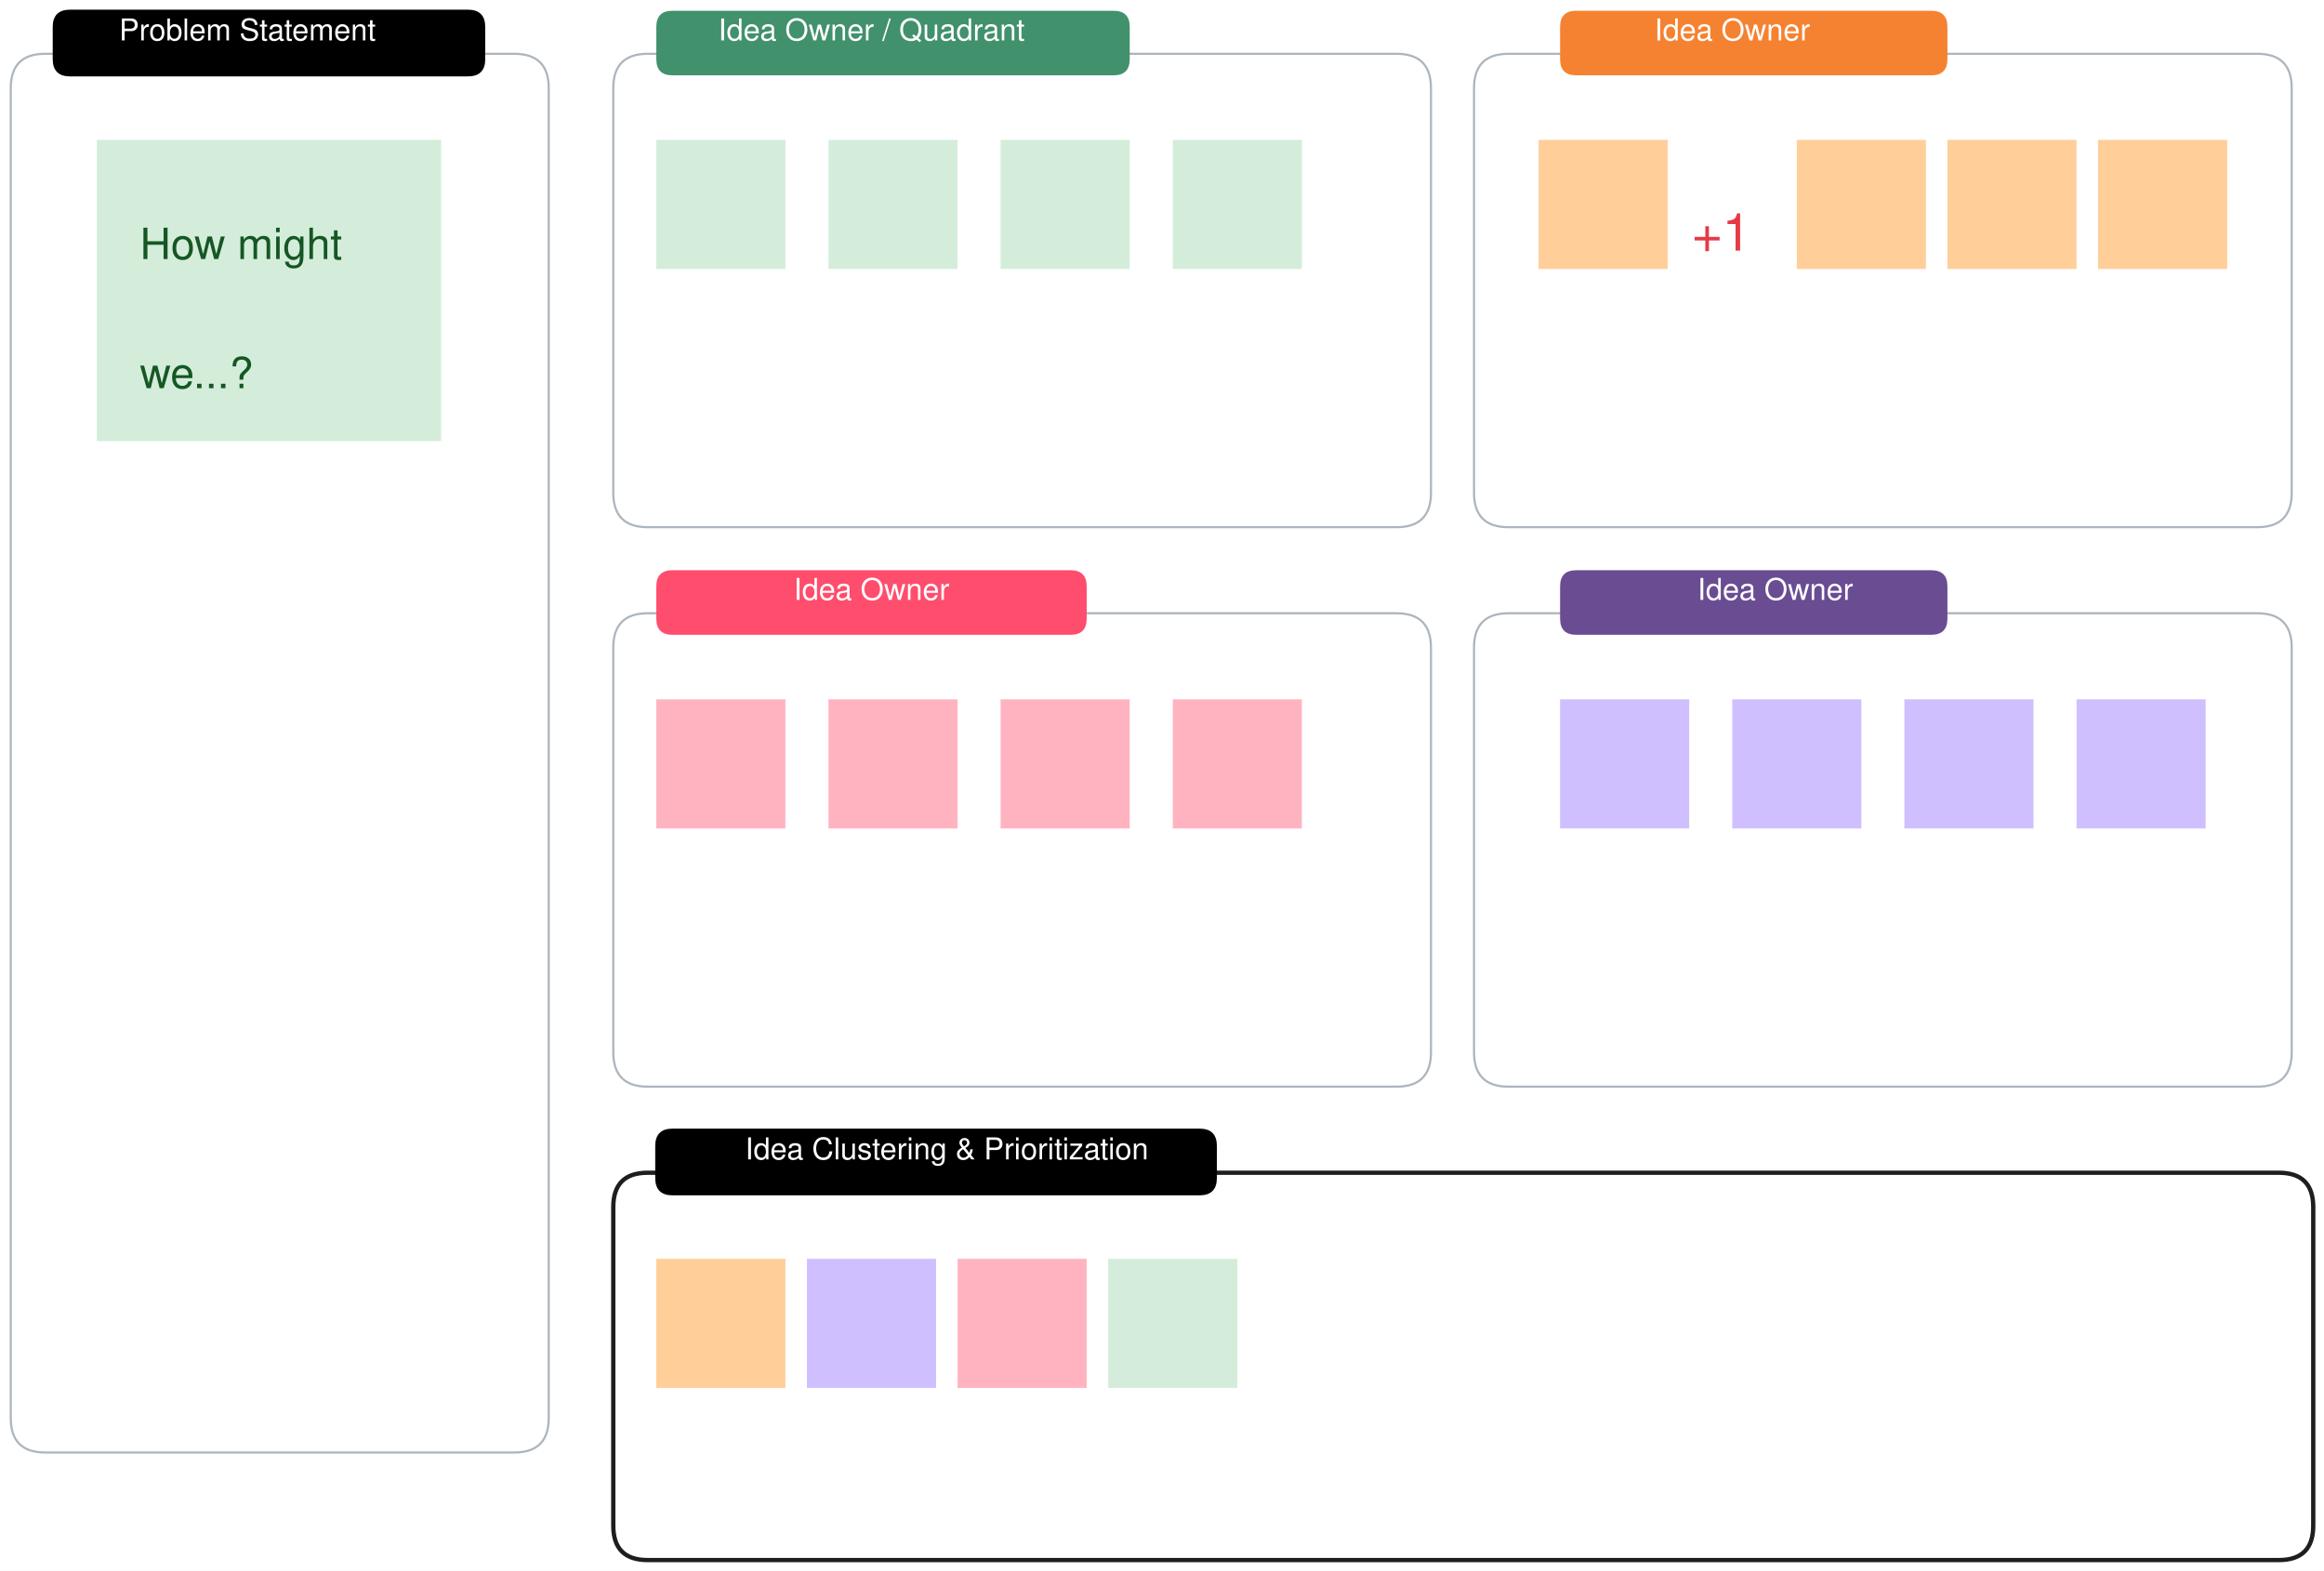
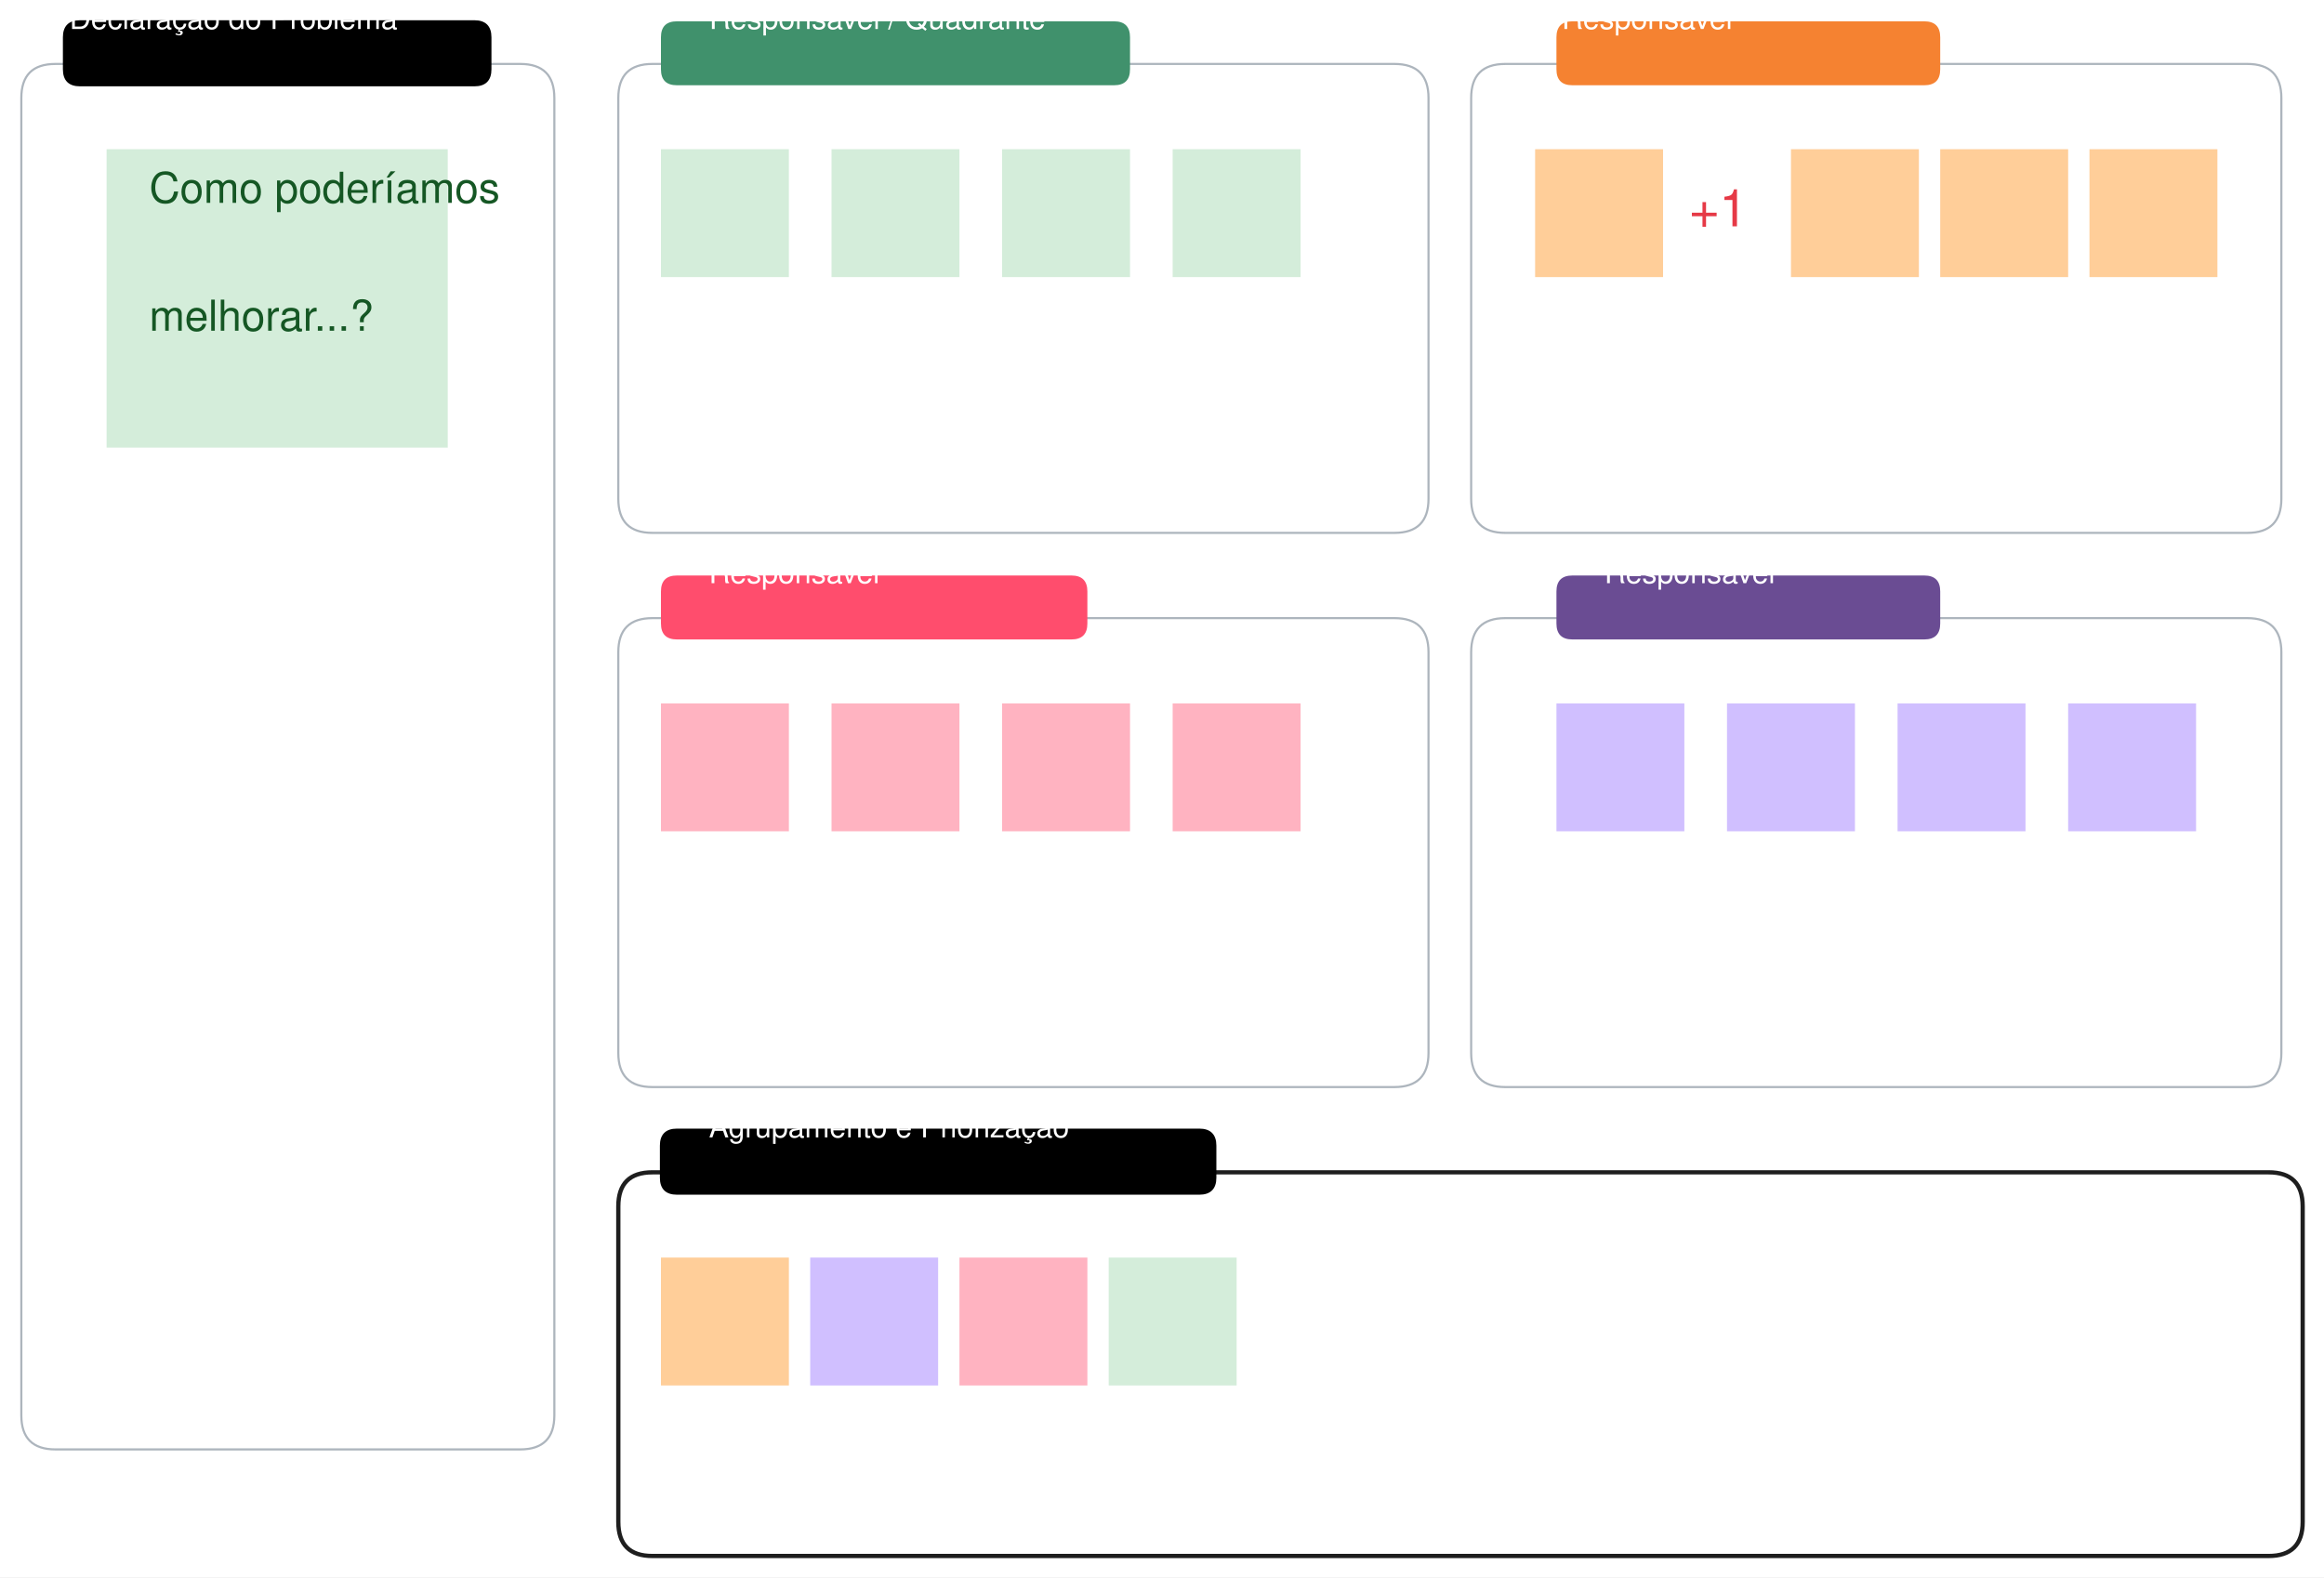
- <svg xmlns="http://www.w3.org/2000/svg" version="1.1" viewBox="0 0 1080 730" width="1080" height="730">
+ <svg xmlns="http://www.w3.org/2000/svg" version="1.1" viewBox="0 0 1090 740" width="1090" height="740">
  <defs>
    <style class="style-fonts">
-       </style>
+       @font-face {
+         font-family: "Virgil";
+         src: url("https://unpkg.com/@excalidraw/excalidraw@undefined/dist/excalidraw-assets/Virgil.woff2");
+       }
+       @font-face {
+         font-family: "Cascadia";
+         src: url("https://unpkg.com/@excalidraw/excalidraw@undefined/dist/excalidraw-assets/Cascadia.woff2");
+       }
+       @font-face {
+         font-family: "Assistant";
+         src: url("https://unpkg.com/@excalidraw/excalidraw@undefined/dist/excalidraw-assets/Assistant-Regular.woff2");
+       }
+     </style>
  </defs>
-   <rect x="0" y="0" width="1080" height="730" fill="#ffffff" />
-   <g stroke-linecap="round" transform="translate(5 25) rotate(0 125 325)">
+   <rect x="0" y="0" width="1090" height="740" fill="#ffffff" />
+   <g stroke-linecap="round" transform="translate(10 30) rotate(0 125 325)">
    <path d="M16 0 C60.58 0, 105.16 0, 234 0 M16 0 C73.95 0, 131.89 0, 234 0 M234 0 C244.67 0, 250 5.33, 250 16 M234 0 C244.67 0, 250 5.33, 250 16 M250 16 C250 213.64, 250 411.28, 250 634 M250 16 C250 208.54, 250 401.08, 250 634 M250 634 C250 644.67, 244.67 650, 234 650 M250 634 C250 644.67, 244.67 650, 234 650 M234 650 C171.18 650, 108.37 650, 16 650 M234 650 C182.52 650, 131.04 650, 16 650 M16 650 C5.33 650, 0 644.67, 0 634 M16 650 C5.33 650, 0 644.67, 0 634 M0 634 C0 450.99, 0 267.99, 0 16 M0 634 C0 452.87, 0 271.75, 0 16 M0 16 C0 5.33, 5.33 0, 16 0 M0 16 C0 5.33, 5.33 0, 16 0" stroke="#adb5bd" stroke-width="1" fill="none" />
  </g>
-   <g stroke-linecap="round" transform="translate(25 5) rotate(0 100 15)">
+   <g stroke-linecap="round" transform="translate(30 10) rotate(0 100 15)">
    <path d="M7.5 0 C49.02 0, 90.55 0, 192.5 0 C197.5 0, 200 2.5, 200 7.5 C200 10.6, 200 13.7, 200 22.5 C200 27.5, 197.5 30, 192.5 30 C138.33 30, 84.16 30, 7.5 30 C2.5 30, 0 27.5, 0 22.5 C0 17.59, 0 12.69, 0 7.5 C0 2.5, 2.5 0, 7.5 0" stroke="none" stroke-width="0" fill="#000000" />
    <path d="M7.5 0 C45.33 0, 83.17 0, 192.5 0 M7.5 0 C69.99 0, 132.49 0, 192.5 0 M192.5 0 C197.5 0, 200 2.5, 200 7.5 M192.5 0 C197.5 0, 200 2.5, 200 7.5 M200 7.5 C200 12.56, 200 17.62, 200 22.5 M200 7.5 C200 12.02, 200 16.53, 200 22.5 M200 22.5 C200 27.5, 197.5 30, 192.5 30 M200 22.5 C200 27.5, 197.5 30, 192.5 30 M192.5 30 C136.29 30, 80.09 30, 7.5 30 M192.5 30 C145.89 30, 99.27 30, 7.5 30 M7.5 30 C2.5 30, 0 27.5, 0 22.5 M7.5 30 C2.5 30, 0 27.5, 0 22.5 M0 22.5 C0 16.76, 0 11.01, 0 7.5 M0 22.5 C0 16.96, 0 11.41, 0 7.5 M0 7.5 C0 2.5, 2.5 0, 7.5 0 M0 7.5 C0 2.5, 2.5 0, 7.5 0" stroke="#000000" stroke-width="1" fill="none" />
  </g>
-   <g transform="translate(25 5) rotate(0 90 10)">
-     <text x="90" y="13.78" font-family="Helvetica, Segoe UI Emoji" font-size="14px" fill="#ffffff" text-anchor="middle" style="white-space: pre;" direction="ltr" dominant-baseline="alphabetic">Problem Statement</text>
+   <g transform="translate(30 10) rotate(0 79.5 10)">
+     <text x="79.5" y="0" font-family="Helvetica, Segoe UI Emoji" font-size="14px" fill="#ffffff" text-anchor="middle" style="white-space: pre;" direction="ltr" dominant-baseline="text-before-edge">Declaração do Problema</text>
  </g>
-   <g stroke-linecap="round" transform="translate(45 65) rotate(0 80 70)">
+   <g stroke-linecap="round" transform="translate(50 70) rotate(0 80 70)">
    <path d="M0 0 L160 0 L160 140 L0 140" stroke="none" stroke-width="0" fill="#d4edda" />
    <path d="M0 0 C32.72 0, 65.44 0, 160 0 M0 0 C45.09 0, 90.17 0, 160 0 M160 0 C160 38.36, 160 76.71, 160 140 M160 0 C160 53.58, 160 107.16, 160 140 M160 140 C102.57 140, 45.13 140, 0 140 M160 140 C116.34 140, 72.68 140, 0 140 M0 140 C0 104.94, 0 69.88, 0 0 M0 140 C0 94.15, 0 48.3, 0 0" stroke="transparent" stroke-width="2" fill="none" />
  </g>
-   <g transform="translate(65 85) rotate(0 70 60)">
-     <text x="0" y="35.4" font-family="Helvetica, Segoe UI Emoji" font-size="20px" fill="#155724" text-anchor="start" style="white-space: pre;" direction="ltr" dominant-baseline="alphabetic">How might</text>
-     <text x="0" y="95.4" font-family="Helvetica, Segoe UI Emoji" font-size="20px" fill="#155724" text-anchor="start" style="white-space: pre;" direction="ltr" dominant-baseline="alphabetic">we...?</text>
+   <g transform="translate(70 90) rotate(0 84.5 60)">
+     <text x="0" y="0" font-family="Helvetica, Segoe UI Emoji" font-size="20px" fill="#155724" text-anchor="start" style="white-space: pre;" direction="ltr" dominant-baseline="text-before-edge">Como poderíamos</text>
+     <text x="0" y="60" font-family="Helvetica, Segoe UI Emoji" font-size="20px" fill="#155724" text-anchor="start" style="white-space: pre;" direction="ltr" dominant-baseline="text-before-edge">melhorar...?</text>
  </g>
-   <g stroke-linecap="round" transform="translate(285 25) rotate(0 190 110)">
+   <g stroke-linecap="round" transform="translate(290 30) rotate(0 190 110)">
    <path d="M16 0 C88.73 0, 161.46 0, 364 0 M16 0 C106.35 0, 196.7 0, 364 0 M364 0 C374.67 0, 380 5.33, 380 16 M364 0 C374.67 0, 380 5.33, 380 16 M380 16 C380 57.76, 380 99.52, 380 204 M380 16 C380 59.91, 380 103.83, 380 204 M380 204 C380 214.67, 374.67 220, 364 220 M380 204 C380 214.67, 374.67 220, 364 220 M364 220 C238.5 220, 113 220, 16 220 M364 220 C274.74 220, 185.49 220, 16 220 M16 220 C5.33 220, 0 214.67, 0 204 M16 220 C5.33 220, 0 214.67, 0 204 M0 204 C0 146.58, 0 89.15, 0 16 M0 204 C0 145.77, 0 87.53, 0 16 M0 16 C0 5.33, 5.33 0, 16 0 M0 16 C0 5.33, 5.33 0, 16 0" stroke="#adb5bd" stroke-width="1" fill="none" />
  </g>
-   <g stroke-linecap="round" transform="translate(305 5) rotate(0 110 15)">
+   <g stroke-linecap="round" transform="translate(310 10) rotate(0 110 15)">
    <path d="M7.5 0 C50.33 0, 93.17 0, 212.5 0 C217.5 0, 220 2.5, 220 7.5 C220 12.94, 220 18.37, 220 22.5 C220 27.5, 217.5 30, 212.5 30 C147.97 30, 83.43 30, 7.5 30 C2.5 30, 0 27.5, 0 22.5 C0 16.99, 0 11.47, 0 7.5 C0 2.5, 2.5 0, 7.5 0" stroke="none" stroke-width="0" fill="#40916c" />
    <path d="M7.5 0 C50.35 0, 93.19 0, 212.5 0 M7.5 0 C75.48 0, 143.46 0, 212.5 0 M212.5 0 C217.5 0, 220 2.5, 220 7.5 M212.5 0 C217.5 0, 220 2.5, 220 7.5 M220 7.5 C220 11.09, 220 14.69, 220 22.5 M220 7.5 C220 10.85, 220 14.19, 220 22.5 M220 22.5 C220 27.5, 217.5 30, 212.5 30 M220 22.5 C220 27.5, 217.5 30, 212.5 30 M212.5 30 C135.36 30, 58.22 30, 7.5 30 M212.5 30 C156.68 30, 100.86 30, 7.5 30 M7.5 30 C2.5 30, 0 27.5, 0 22.5 M7.5 30 C2.5 30, 0 27.5, 0 22.5 M0 22.5 C0 16.62, 0 10.73, 0 7.5 M0 22.5 C0 16.71, 0 10.91, 0 7.5 M0 7.5 C0 2.5, 2.5 0, 7.5 0 M0 7.5 C0 2.5, 2.5 0, 7.5 0" stroke="transparent" stroke-width="1" fill="none" />
  </g>
-   <g transform="translate(325 5) rotate(0 80 10)">
-     <text x="80" y="13.78" font-family="Helvetica, Segoe UI Emoji" font-size="14px" fill="#ffffff" text-anchor="middle" style="white-space: pre;" direction="ltr" dominant-baseline="alphabetic">Idea Owner / Quadrant</text>
+   <g transform="translate(330 10) rotate(0 81.5 10)">
+     <text x="81.5" y="0" font-family="Helvetica, Segoe UI Emoji" font-size="14px" fill="#ffffff" text-anchor="middle" style="white-space: pre;" direction="ltr" dominant-baseline="text-before-edge">Responsável / Quadrante</text>
  </g>
-   <g stroke-linecap="round" transform="translate(305 65) rotate(0 30 30)">
+   <g stroke-linecap="round" transform="translate(310 70) rotate(0 30 30)">
    <path d="M0 0 L60 0 L60 60 L0 60" stroke="none" stroke-width="0" fill="#d4edda" />
    <path d="M0 0 C12.54 0, 25.08 0, 60 0 M0 0 C16.54 0, 33.07 0, 60 0 M60 0 C60 12.45, 60 24.89, 60 60 M60 0 C60 15.86, 60 31.72, 60 60 M60 60 C43.69 60, 27.38 60, 0 60 M60 60 C37.07 60, 14.15 60, 0 60 M0 60 C0 39.71, 0 19.43, 0 0 M0 60 C0 45.06, 0 30.13, 0 0" stroke="transparent" stroke-width="2" fill="none" />
  </g>
-   <g stroke-linecap="round" transform="translate(385 65) rotate(0 30 30)">
+   <g stroke-linecap="round" transform="translate(390 70) rotate(0 30 30)">
    <path d="M0 0 L60 0 L60 60 L0 60" stroke="none" stroke-width="0" fill="#d4edda" />
    <path d="M0 0 C12.54 0, 25.08 0, 60 0 M0 0 C20.86 0, 41.71 0, 60 0 M60 0 C60 14.55, 60 29.11, 60 60 M60 0 C60 14.37, 60 28.75, 60 60 M60 60 C46 60, 31.99 60, 0 60 M60 60 C46.62 60, 33.24 60, 0 60 M0 60 C0 43.27, 0 26.54, 0 0 M0 60 C0 47.97, 0 35.95, 0 0" stroke="transparent" stroke-width="2" fill="none" />
  </g>
-   <g stroke-linecap="round" transform="translate(465 65) rotate(0 30 30)">
+   <g stroke-linecap="round" transform="translate(470 70) rotate(0 30 30)">
    <path d="M0 0 L60 0 L60 60 L0 60" stroke="none" stroke-width="0" fill="#d4edda" />
    <path d="M0 0 C12.54 0, 25.08 0, 60 0 M0 0 C13.18 0, 26.35 0, 60 0 M60 0 C60 16.66, 60 33.32, 60 60 M60 0 C60 12.89, 60 25.78, 60 60 M60 60 C36.31 60, 12.61 60, 0 60 M60 60 C44.16 60, 28.33 60, 0 60 M0 60 C0 46.83, 0 33.66, 0 0 M0 60 C0 38.88, 0 17.76, 0 0" stroke="transparent" stroke-width="2" fill="none" />
  </g>
-   <g stroke-linecap="round" transform="translate(545 65) rotate(0 30 30)">
+   <g stroke-linecap="round" transform="translate(550 70) rotate(0 30 30)">
    <path d="M0 0 L60 0 L60 60 L0 60" stroke="none" stroke-width="0" fill="#d4edda" />
    <path d="M0 0 C12.54 0, 25.08 0, 60 0 M0 0 C17.5 0, 34.99 0, 60 0 M60 0 C60 18.77, 60 37.54, 60 60 M60 0 C60 23.41, 60 46.82, 60 60 M60 60 C38.62 60, 17.23 60, 0 60 M60 60 C41.71 60, 23.42 60, 0 60 M0 60 C0 38.39, 0 16.78, 0 0 M0 60 C0 41.79, 0 23.58, 0 0" stroke="transparent" stroke-width="2" fill="none" />
  </g>
-   <g stroke-linecap="round" transform="translate(685 25) rotate(0 190 110)">
+   <g stroke-linecap="round" transform="translate(690 30) rotate(0 190 110)">
    <path d="M16 0 C90.29 0, 164.59 0, 364 0 M16 0 C104.2 0, 192.4 0, 364 0 M364 0 C374.67 0, 380 5.33, 380 16 M364 0 C374.67 0, 380 5.33, 380 16 M380 16 C380 76.99, 380 137.98, 380 204 M380 16 C380 82.86, 380 149.71, 380 204 M380 204 C380 214.67, 374.67 220, 364 220 M380 204 C380 214.67, 374.67 220, 364 220 M364 220 C282.88 220, 201.76 220, 16 220 M364 220 C267.67 220, 171.34 220, 16 220 M16 220 C5.33 220, 0 214.67, 0 204 M16 220 C5.33 220, 0 214.67, 0 204 M0 204 C0 144.82, 0 85.65, 0 16 M0 204 C0 142.63, 0 81.27, 0 16 M0 16 C0 5.33, 5.33 0, 16 0 M0 16 C0 5.33, 5.33 0, 16 0" stroke="#adb5bd" stroke-width="1" fill="none" />
  </g>
-   <g stroke-linecap="round" transform="translate(725 5) rotate(0 90 15)">
+   <g stroke-linecap="round" transform="translate(730 10) rotate(0 90 15)">
    <path d="M7.5 0 C72.42 0, 137.33 0, 172.5 0 C177.5 0, 180 2.5, 180 7.5 C180 12.27, 180 17.05, 180 22.5 C180 27.5, 177.5 30, 172.5 30 C116.93 30, 61.36 30, 7.5 30 C2.5 30, 0 27.5, 0 22.5 C0 19.38, 0 16.26, 0 7.5 C0 2.5, 2.5 0, 7.5 0" stroke="none" stroke-width="0" fill="#f58231" />
    <path d="M7.5 0 C42.73 0, 77.95 0, 172.5 0 M7.5 0 C61.2 0, 114.89 0, 172.5 0 M172.5 0 C177.5 0, 180 2.5, 180 7.5 M172.5 0 C177.5 0, 180 2.5, 180 7.5 M180 7.5 C180 12.63, 180 17.76, 180 22.5 M180 7.5 C180 12.68, 180 17.85, 180 22.5 M180 22.5 C180 27.5, 177.5 30, 172.5 30 M180 22.5 C180 27.5, 177.5 30, 172.5 30 M172.5 30 C131.45 30, 90.4 30, 7.5 30 M172.5 30 C124.22 30, 75.93 30, 7.5 30 M7.5 30 C2.5 30, 0 27.5, 0 22.5 M7.5 30 C2.5 30, 0 27.5, 0 22.5 M0 22.5 C0 19.48, 0 16.45, 0 7.5 M0 22.5 C0 19.46, 0 16.41, 0 7.5 M0 7.5 C0 2.5, 2.5 0, 7.5 0 M0 7.5 C0 2.5, 2.5 0, 7.5 0" stroke="transparent" stroke-width="1" fill="none" />
  </g>
-   <g transform="translate(725 5) rotate(0 80 10)">
-     <text x="80" y="13.78" font-family="Helvetica, Segoe UI Emoji" font-size="14px" fill="#ffffff" text-anchor="middle" style="white-space: pre;" direction="ltr" dominant-baseline="alphabetic">Idea Owner</text>
+   <g transform="translate(730 10) rotate(0 42.5 10)">
+     <text x="42.5" y="0" font-family="Helvetica, Segoe UI Emoji" font-size="14px" fill="#ffffff" text-anchor="middle" style="white-space: pre;" direction="ltr" dominant-baseline="text-before-edge">Responsável</text>
  </g>
-   <g stroke-linecap="round" transform="translate(715 65) rotate(0 30 30)">
+   <g stroke-linecap="round" transform="translate(720 70) rotate(0 30 30)">
    <path d="M0 0 L60 0 L60 60 L0 60" stroke="none" stroke-width="0" fill="#ffce99" />
    <path d="M0 0 C12.81 0, 25.62 0, 60 0 M0 0 C16.17 0, 32.33 0, 60 0 M60 0 C60 20.45, 60 40.9, 60 60 M60 0 C60 20.75, 60 41.51, 60 60 M60 60 C36.91 60, 13.83 60, 0 60 M60 60 C42.52 60, 25.04 60, 0 60 M0 60 C0 46.45, 0 32.9, 0 0 M0 60 C0 37.78, 0 15.56, 0 0" stroke="transparent" stroke-width="2" fill="none" />
  </g>
-   <g transform="translate(785 95) rotate(0 15 15)">
-     <text x="15" y="21.48" font-family="Helvetica, Segoe UI Emoji" font-size="24px" fill="#e63946" text-anchor="middle" style="white-space: pre;" direction="ltr" dominant-baseline="alphabetic">+1</text>
+   <g transform="translate(790 100) rotate(0 16 15)">
+     <text x="16" y="0" font-family="Helvetica, Segoe UI Emoji" font-size="24px" fill="#e63946" text-anchor="middle" style="white-space: pre;" direction="ltr" dominant-baseline="text-before-edge">+1</text>
  </g>
-   <g stroke-linecap="round" transform="translate(835 65) rotate(0 30 30)">
+   <g stroke-linecap="round" transform="translate(840 70) rotate(0 30 30)">
    <path d="M0 0 L60 0 L60 60 L0 60" stroke="none" stroke-width="0" fill="#ffce99" />
    <path d="M0 0 C12.81 0, 25.62 0, 60 0 M0 0 C12.8 0, 25.61 0, 60 0 M60 0 C60 12.67, 60 25.34, 60 60 M60 0 C60 17.79, 60 35.57, 60 60 M60 60 C41.53 60, 23.06 60, 0 60 M60 60 C37.61 60, 15.22 60, 0 60 M0 60 C0 41.57, 0 23.14, 0 0 M0 60 C0 43.6, 0 27.19, 0 0" stroke="transparent" stroke-width="2" fill="none" />
  </g>
-   <g stroke-linecap="round" transform="translate(905 65) rotate(0 30 30)">
+   <g stroke-linecap="round" transform="translate(910 70) rotate(0 30 30)">
    <path d="M0 0 L60 0 L60 60 L0 60" stroke="none" stroke-width="0" fill="#ffce99" />
    <path d="M0 0 C12.81 0, 25.62 0, 60 0 M0 0 C17.12 0, 34.25 0, 60 0 M60 0 C60 14.78, 60 29.55, 60 60 M60 0 C60 16.3, 60 32.61, 60 60 M60 60 C43.84 60, 27.68 60, 0 60 M60 60 C47.16 60, 34.31 60, 0 60 M0 60 C0 45.13, 0 30.26, 0 0 M0 60 C0 46.51, 0 33.01, 0 0" stroke="transparent" stroke-width="2" fill="none" />
  </g>
-   <g stroke-linecap="round" transform="translate(975 65) rotate(0 30 30)">
+   <g stroke-linecap="round" transform="translate(980 70) rotate(0 30 30)">
    <path d="M0 0 L60 0 L60 60 L0 60" stroke="none" stroke-width="0" fill="#ffce99" />
    <path d="M0 0 C12.81 0, 25.62 0, 60 0 M0 0 C21.44 0, 42.89 0, 60 0 M60 0 C60 16.88, 60 33.77, 60 60 M60 0 C60 14.82, 60 29.64, 60 60 M60 60 C46.15 60, 32.3 60, 0 60 M60 60 C44.7 60, 29.4 60, 0 60 M0 60 C0 36.69, 0 13.37, 0 0 M0 60 C0 37.41, 0 14.83, 0 0" stroke="transparent" stroke-width="2" fill="none" />
  </g>
-   <g stroke-linecap="round" transform="translate(285 285) rotate(0 190 110)">
+   <g stroke-linecap="round" transform="translate(290 290) rotate(0 190 110)">
    <path d="M16 0 C91.86 0, 167.72 0, 364 0 M16 0 C102.05 0, 188.09 0, 364 0 M364 0 C374.67 0, 380 5.33, 380 16 M364 0 C374.67 0, 380 5.33, 380 16 M380 16 C380 58.62, 380 101.25, 380 204 M380 16 C380 68.2, 380 120.39, 380 204 M380 204 C380 214.67, 374.67 220, 364 220 M380 204 C380 214.67, 374.67 220, 364 220 M364 220 C257.66 220, 151.32 220, 16 220 M364 220 C260.59 220, 157.19 220, 16 220 M16 220 C5.33 220, 0 214.67, 0 204 M16 220 C5.33 220, 0 214.67, 0 204 M0 204 C0 143.07, 0 82.15, 0 16 M0 204 C0 139.5, 0 75, 0 16 M0 16 C0 5.33, 5.33 0, 16 0 M0 16 C0 5.33, 5.33 0, 16 0" stroke="#adb5bd" stroke-width="1" fill="none" />
  </g>
-   <g stroke-linecap="round" transform="translate(305 265) rotate(0 100 15)">
+   <g stroke-linecap="round" transform="translate(310 270) rotate(0 100 15)">
    <path d="M7.5 0 C77.41 0, 147.33 0, 192.5 0 C197.5 0, 200 2.5, 200 7.5 C200 11.61, 200 15.72, 200 22.5 C200 27.5, 197.5 30, 192.5 30 C126.13 30, 59.76 30, 7.5 30 C2.5 30, 0 27.5, 0 22.5 C0 18.77, 0 15.04, 0 7.5 C0 2.5, 2.5 0, 7.5 0" stroke="none" stroke-width="0" fill="#ff4d6d" />
    <path d="M7.5 0 C47.83 0, 88.16 0, 192.5 0 M7.5 0 C66.56 0, 125.62 0, 192.5 0 M192.5 0 C197.5 0, 200 2.5, 200 7.5 M192.5 0 C197.5 0, 200 2.5, 200 7.5 M200 7.5 C200 11.16, 200 14.83, 200 22.5 M200 7.5 C200 11.51, 200 15.52, 200 22.5 M200 22.5 C200 27.5, 197.5 30, 192.5 30 M200 22.5 C200 27.5, 197.5 30, 192.5 30 M192.5 30 C133.07 30, 73.64 30, 7.5 30 M192.5 30 C134.6 30, 76.7 30, 7.5 30 M7.5 30 C2.5 30, 0 27.5, 0 22.5 M7.5 30 C2.5 30, 0 27.5, 0 22.5 M0 22.5 C0 19.34, 0 16.17, 0 7.5 M0 22.5 C0 19.21, 0 15.91, 0 7.5 M0 7.5 C0 2.5, 2.5 0, 7.5 0 M0 7.5 C0 2.5, 2.5 0, 7.5 0" stroke="transparent" stroke-width="1" fill="none" />
  </g>
-   <g transform="translate(325 265) rotate(0 80 10)">
-     <text x="80" y="13.78" font-family="Helvetica, Segoe UI Emoji" font-size="14px" fill="#ffffff" text-anchor="middle" style="white-space: pre;" direction="ltr" dominant-baseline="alphabetic">Idea Owner</text>
+   <g transform="translate(330 270) rotate(0 42.5 10)">
+     <text x="42.5" y="0" font-family="Helvetica, Segoe UI Emoji" font-size="14px" fill="#ffffff" text-anchor="middle" style="white-space: pre;" direction="ltr" dominant-baseline="text-before-edge">Responsável</text>
  </g>
-   <g stroke-linecap="round" transform="translate(305 325) rotate(0 30 30)">
+   <g stroke-linecap="round" transform="translate(310 330) rotate(0 30 30)">
    <path d="M0 0 L60 0 L60 60 L0 60" stroke="none" stroke-width="0" fill="#ffb3c1" />
    <path d="M0 0 C13.08 0, 26.16 0, 60 0 M0 0 C15.79 0, 31.59 0, 60 0 M60 0 C60 16.46, 60 32.92, 60 60 M60 0 C60 13.65, 60 27.3, 60 60 M60 60 C42.14 60, 24.28 60, 0 60 M60 60 C47.96 60, 35.93 60, 0 60 M0 60 C0 41.19, 0 22.38, 0 0 M0 60 C0 42.49, 0 24.99, 0 0" stroke="transparent" stroke-width="2" fill="none" />
  </g>
-   <g stroke-linecap="round" transform="translate(385 325) rotate(0 30 30)">
+   <g stroke-linecap="round" transform="translate(390 330) rotate(0 30 30)">
    <path d="M0 0 L60 0 L60 60 L0 60" stroke="none" stroke-width="0" fill="#ffb3c1" />
    <path d="M0 0 C13.08 0, 26.16 0, 60 0 M0 0 C20.11 0, 40.23 0, 60 0 M60 0 C60 18.57, 60 37.13, 60 60 M60 0 C60 12.17, 60 24.33, 60 60 M60 60 C44.45 60, 28.9 60, 0 60 M60 60 C45.51 60, 31.02 60, 0 60 M0 60 C0 44.75, 0 29.5, 0 0 M0 60 C0 45.4, 0 30.81, 0 0" stroke="transparent" stroke-width="2" fill="none" />
  </g>
-   <g stroke-linecap="round" transform="translate(465 325) rotate(0 30 30)">
+   <g stroke-linecap="round" transform="translate(470 330) rotate(0 30 30)">
    <path d="M0 0 L60 0 L60 60 L0 60" stroke="none" stroke-width="0" fill="#ffb3c1" />
    <path d="M0 0 C13.08 0, 26.16 0, 60 0 M0 0 C12.43 0, 24.87 0, 60 0 M60 0 C60 20.67, 60 41.35, 60 60 M60 0 C60 22.68, 60 45.36, 60 60 M60 60 C46.76 60, 33.52 60, 0 60 M60 60 C43.06 60, 26.11 60, 0 60 M0 60 C0 36.31, 0 12.62, 0 0 M0 60 C0 36.31, 0 12.62, 0 0" stroke="transparent" stroke-width="2" fill="none" />
  </g>
-   <g stroke-linecap="round" transform="translate(545 325) rotate(0 30 30)">
+   <g stroke-linecap="round" transform="translate(550 330) rotate(0 30 30)">
    <path d="M0 0 L60 0 L60 60 L0 60" stroke="none" stroke-width="0" fill="#ffb3c1" />
    <path d="M0 0 C13.08 0, 26.16 0, 60 0 M0 0 C16.75 0, 33.51 0, 60 0 M60 0 C60 22.78, 60 45.57, 60 60 M60 0 C60 21.2, 60 42.4, 60 60 M60 60 C37.07 60, 14.13 60, 0 60 M60 60 C40.6 60, 21.2 60, 0 60 M0 60 C0 39.87, 0 19.73, 0 0 M0 60 C0 39.22, 0 18.44, 0 0" stroke="transparent" stroke-width="2" fill="none" />
  </g>
-   <g stroke-linecap="round" transform="translate(685 285) rotate(0 190 110)">
+   <g stroke-linecap="round" transform="translate(690 290) rotate(0 190 110)">
    <path d="M16 0 C93.42 0, 170.85 0, 364 0 M16 0 C99.89 0, 183.79 0, 364 0 M364 0 C374.67 0, 380 5.33, 380 16 M364 0 C374.67 0, 380 5.33, 380 16 M380 16 C380 77.86, 380 139.72, 380 204 M380 16 C380 91.14, 380 166.28, 380 204 M380 204 C380 214.67, 374.67 220, 364 220 M380 204 C380 214.67, 374.67 220, 364 220 M364 220 C232.44 220, 100.87 220, 16 220 M364 220 C253.52 220, 143.04 220, 16 220 M16 220 C5.33 220, 0 214.67, 0 204 M16 220 C5.33 220, 0 214.67, 0 204 M0 204 C0 141.32, 0 78.64, 0 16 M0 204 C0 136.37, 0 68.73, 0 16 M0 16 C0 5.33, 5.33 0, 16 0 M0 16 C0 5.33, 5.33 0, 16 0" stroke="#adb5bd" stroke-width="1" fill="none" />
  </g>
-   <g stroke-linecap="round" transform="translate(725 265) rotate(0 90 15)">
+   <g stroke-linecap="round" transform="translate(730 270) rotate(0 90 15)">
    <path d="M7.5 0 C67.3 0, 127.09 0, 172.5 0 C177.5 0, 180 2.5, 180 7.5 C180 10.95, 180 14.4, 180 22.5 C180 27.5, 177.5 30, 172.5 30 C109.68 30, 46.86 30, 7.5 30 C2.5 30, 0 27.5, 0 22.5 C0 18.16, 0 13.82, 0 7.5 C0 2.5, 2.5 0, 7.5 0" stroke="none" stroke-width="0" fill="#6a4c93" />
    <path d="M7.5 0 C44.21 0, 80.92 0, 172.5 0 M7.5 0 C59.16 0, 110.81 0, 172.5 0 M172.5 0 C177.5 0, 180 2.5, 180 7.5 M172.5 0 C177.5 0, 180 2.5, 180 7.5 M180 7.5 C180 12.7, 180 17.9, 180 22.5 M180 7.5 C180 13.34, 180 19.18, 180 22.5 M180 22.5 C180 27.5, 177.5 30, 172.5 30 M180 22.5 C180 27.5, 177.5 30, 172.5 30 M172.5 30 C107.53 30, 42.57 30, 7.5 30 M172.5 30 C117.51 30, 62.51 30, 7.5 30 M7.5 30 C2.5 30, 0 27.5, 0 22.5 M7.5 30 C2.5 30, 0 27.5, 0 22.5 M0 22.5 C0 19.2, 0 15.89, 0 7.5 M0 22.5 C0 18.96, 0 15.41, 0 7.5 M0 7.5 C0 2.5, 2.5 0, 7.5 0 M0 7.5 C0 2.5, 2.5 0, 7.5 0" stroke="transparent" stroke-width="1" fill="none" />
  </g>
-   <g transform="translate(745 265) rotate(0 80 10)">
-     <text x="80" y="13.78" font-family="Helvetica, Segoe UI Emoji" font-size="14px" fill="#ffffff" text-anchor="middle" style="white-space: pre;" direction="ltr" dominant-baseline="alphabetic">Idea Owner</text>
+   <g transform="translate(750 270) rotate(0 42.5 10)">
+     <text x="42.5" y="0" font-family="Helvetica, Segoe UI Emoji" font-size="14px" fill="#ffffff" text-anchor="middle" style="white-space: pre;" direction="ltr" dominant-baseline="text-before-edge">Responsável</text>
  </g>
-   <g stroke-linecap="round" transform="translate(725 325) rotate(0 30 30)">
+   <g stroke-linecap="round" transform="translate(730 330) rotate(0 30 30)">
    <path d="M0 0 L60 0 L60 60 L0 60" stroke="none" stroke-width="0" fill="#d0bfff" />
    <path d="M0 0 C13.35 0, 26.7 0, 60 0 M0 0 C15.42 0, 30.85 0, 60 0 M60 0 C60 12.47, 60 24.93, 60 60 M60 0 C60 18.54, 60 37.09, 60 60 M60 60 C47.36 60, 34.73 60, 0 60 M60 60 C41.41 60, 22.82 60, 0 60 M0 60 C0 47.93, 0 35.86, 0 0 M0 60 C0 47.21, 0 34.42, 0 0" stroke="transparent" stroke-width="2" fill="none" />
  </g>
-   <g stroke-linecap="round" transform="translate(805 325) rotate(0 30 30)">
+   <g stroke-linecap="round" transform="translate(810 330) rotate(0 30 30)">
    <path d="M0 0 L60 0 L60 60 L0 60" stroke="none" stroke-width="0" fill="#d0bfff" />
    <path d="M0 0 C13.35 0, 26.7 0, 60 0 M0 0 C19.74 0, 39.49 0, 60 0 M60 0 C60 14.57, 60 29.15, 60 60 M60 0 C60 17.06, 60 34.12, 60 60 M60 60 C37.67 60, 15.35 60, 0 60 M60 60 C38.96 60, 17.91 60, 0 60 M0 60 C0 39.49, 0 18.98, 0 0 M0 60 C0 38.12, 0 16.24, 0 0" stroke="transparent" stroke-width="2" fill="none" />
  </g>
-   <g stroke-linecap="round" transform="translate(885 325) rotate(0 30 30)">
+   <g stroke-linecap="round" transform="translate(890 330) rotate(0 30 30)">
    <path d="M0 0 L60 0 L60 60 L0 60" stroke="none" stroke-width="0" fill="#d0bfff" />
    <path d="M0 0 C13.35 0, 26.7 0, 60 0 M0 0 C12.06 0, 24.13 0, 60 0 M60 0 C60 16.68, 60 33.36, 60 60 M60 0 C60 15.58, 60 31.16, 60 60 M60 60 C39.98 60, 19.97 60, 0 60 M60 60 C36.5 60, 13 60, 0 60 M0 60 C0 43.05, 0 26.09, 0 0 M0 60 C0 41.03, 0 22.05, 0 0" stroke="transparent" stroke-width="2" fill="none" />
  </g>
-   <g stroke-linecap="round" transform="translate(965 325) rotate(0 30 30)">
+   <g stroke-linecap="round" transform="translate(970 330) rotate(0 30 30)">
    <path d="M0 0 L60 0 L60 60 L0 60" stroke="none" stroke-width="0" fill="#d0bfff" />
    <path d="M0 0 C13.35 0, 26.7 0, 60 0 M0 0 C16.38 0, 32.76 0, 60 0 M60 0 C60 18.79, 60 37.58, 60 60 M60 0 C60 14.09, 60 28.19, 60 60 M60 60 C42.29 60, 24.59 60, 0 60 M60 60 C46.05 60, 32.09 60, 0 60 M0 60 C0 46.61, 0 33.21, 0 0 M0 60 C0 43.94, 0 27.87, 0 0" stroke="transparent" stroke-width="2" fill="none" />
  </g>
-   <g stroke-linecap="round" transform="translate(285 545) rotate(0 395 90)">
+   <g stroke-linecap="round" transform="translate(290 550) rotate(0 395 90)">
    <path d="M16 0 C188.05 0, 360.1 0, 774 0 M16 0 C194.05 0, 372.09 0, 774 0 M774 0 C784.67 0, 790 5.33, 790 16 M774 0 C784.67 0, 790 5.33, 790 16 M790 16 C790 50.24, 790 84.48, 790 164 M790 16 C790 63.61, 790 111.23, 790 164 M790 164 C790 174.67, 784.67 180, 774 180 M790 164 C790 174.67, 784.67 180, 774 180 M774 180 C584.1 180, 394.19 180, 16 180 M774 180 C517.95 180, 261.89 180, 16 180 M16 180 C5.33 180, 0 174.67, 0 164 M16 180 C5.33 180, 0 174.67, 0 164 M0 164 C0 113.28, 0 62.56, 0 16 M0 164 C0 108.29, 0 52.58, 0 16 M0 16 C0 5.33, 5.33 0, 16 0 M0 16 C0 5.33, 5.33 0, 16 0" stroke="#1e1e1e" stroke-width="2" fill="none" />
  </g>
-   <g stroke-linecap="round" transform="translate(305 525) rotate(0 130 15)">
+   <g stroke-linecap="round" transform="translate(310 530) rotate(0 130 15)">
    <path d="M7.5 0 C92.49 0, 177.47 0, 252.5 0 C257.5 0, 260 2.5, 260 7.5 C260 13.29, 260 19.08, 260 22.5 C260 27.5, 257.5 30, 252.5 30 C202.84 30, 153.17 30, 7.5 30 C2.5 30, 0 27.5, 0 22.5 C0 17.55, 0 12.61, 0 7.5 C0 2.5, 2.5 0, 7.5 0" stroke="none" stroke-width="0" fill="#000000" />
    <path d="M7.5 0 C63.11 0, 118.72 0, 252.5 0 M7.5 0 C82.69 0, 157.87 0, 252.5 0 M252.5 0 C257.5 0, 260 2.5, 260 7.5 M252.5 0 C257.5 0, 260 2.5, 260 7.5 M260 7.5 C260 11.23, 260 14.97, 260 22.5 M260 7.5 C260 12.17, 260 16.84, 260 22.5 M260 22.5 C260 27.5, 257.5 30, 252.5 30 M260 22.5 C260 27.5, 257.5 30, 252.5 30 M252.5 30 C187.28 30, 122.06 30, 7.5 30 M252.5 30 C165.86 30, 79.22 30, 7.5 30 M7.5 30 C2.5 30, 0 27.5, 0 22.5 M7.5 30 C2.5 30, 0 27.5, 0 22.5 M0 22.5 C0 19.06, 0 15.61, 0 7.5 M0 22.5 C0 18.71, 0 14.91, 0 7.5 M0 7.5 C0 2.5, 2.5 0, 7.5 0 M0 7.5 C0 2.5, 2.5 0, 7.5 0" stroke="#000000" stroke-width="1" fill="none" />
  </g>
-   <g transform="translate(325 525) rotate(0 115 10)">
-     <text x="115" y="13.78" font-family="Helvetica, Segoe UI Emoji" font-size="14px" fill="#ffffff" text-anchor="middle" style="white-space: pre;" direction="ltr" dominant-baseline="alphabetic">Idea Clustering &amp; Prioritization</text>
+   <g transform="translate(330 530) rotate(0 87 10)">
+     <text x="87" y="0" font-family="Helvetica, Segoe UI Emoji" font-size="14px" fill="#ffffff" text-anchor="middle" style="white-space: pre;" direction="ltr" dominant-baseline="text-before-edge">Agrupamento e Priorização</text>
  </g>
-   <g stroke-linecap="round" transform="translate(305 585) rotate(0 30 30)">
+   <g stroke-linecap="round" transform="translate(310 590) rotate(0 30 30)">
    <path d="M0 0 L60 0 L60 60 L0 60" stroke="none" stroke-width="0" fill="#ffce99" />
    <path d="M0 0 C13.62 0, 27.24 0, 60 0 M0 0 C15.05 0, 30.1 0, 60 0 M60 0 C60 20.47, 60 40.94, 60 60 M60 0 C60 23.44, 60 46.88, 60 60 M60 60 C40.59 60, 21.18 60, 0 60 M60 60 C46.86 60, 33.71 60, 0 60 M0 60 C0 42.67, 0 25.34, 0 0 M0 60 C0 39.92, 0 19.85, 0 0" stroke="transparent" stroke-width="2" fill="none" />
  </g>
-   <g stroke-linecap="round" transform="translate(375 585) rotate(0 30 30)">
+   <g stroke-linecap="round" transform="translate(380 590) rotate(0 30 30)">
    <path d="M0 0 L60 0 L60 60 L0 60" stroke="none" stroke-width="0" fill="#d0bfff" />
    <path d="M0 0 C13.62 0, 27.24 0, 60 0 M0 0 C19.37 0, 38.74 0, 60 0 M60 0 C60 22.58, 60 45.16, 60 60 M60 0 C60 21.96, 60 43.91, 60 60 M60 60 C42.9 60, 25.8 60, 0 60 M60 60 C44.4 60, 28.8 60, 0 60 M0 60 C0 46.23, 0 32.45, 0 0 M0 60 C0 42.83, 0 25.67, 0 0" stroke="transparent" stroke-width="2" fill="none" />
  </g>
-   <g stroke-linecap="round" transform="translate(445 585) rotate(0 30 30)">
+   <g stroke-linecap="round" transform="translate(450 590) rotate(0 30 30)">
    <path d="M0 0 L60 0 L60 60 L0 60" stroke="none" stroke-width="0" fill="#ffb3c1" />
    <path d="M0 0 C13.62 0, 27.24 0, 60 0 M0 0 C23.69 0, 47.38 0, 60 0 M60 0 C60 12.69, 60 25.38, 60 60 M60 0 C60 20.47, 60 40.95, 60 60 M60 60 C45.21 60, 30.42 60, 0 60 M60 60 C41.95 60, 23.89 60, 0 60 M0 60 C0 37.79, 0 15.57, 0 0 M0 60 C0 45.74, 0 31.48, 0 0" stroke="transparent" stroke-width="2" fill="none" />
  </g>
-   <g stroke-linecap="round" transform="translate(515 585) rotate(0 30 30)">
+   <g stroke-linecap="round" transform="translate(520 590) rotate(0 30 30)">
    <path d="M0 0 L60 0 L60 60 L0 60" stroke="none" stroke-width="0" fill="#d4edda" />
    <path d="M0 0 C13.62 0, 27.24 0, 60 0 M0 0 C16.01 0, 32.02 0, 60 0 M60 0 C60 14.8, 60 29.59, 60 60 M60 0 C60 18.99, 60 37.98, 60 60 M60 60 C47.52 60, 35.04 60, 0 60 M60 60 C39.49 60, 18.99 60, 0 60 M0 60 C0 41.34, 0 22.69, 0 0 M0 60 C0 36.65, 0 13.3, 0 0" stroke="transparent" stroke-width="2" fill="none" />
  </g>
</svg>
